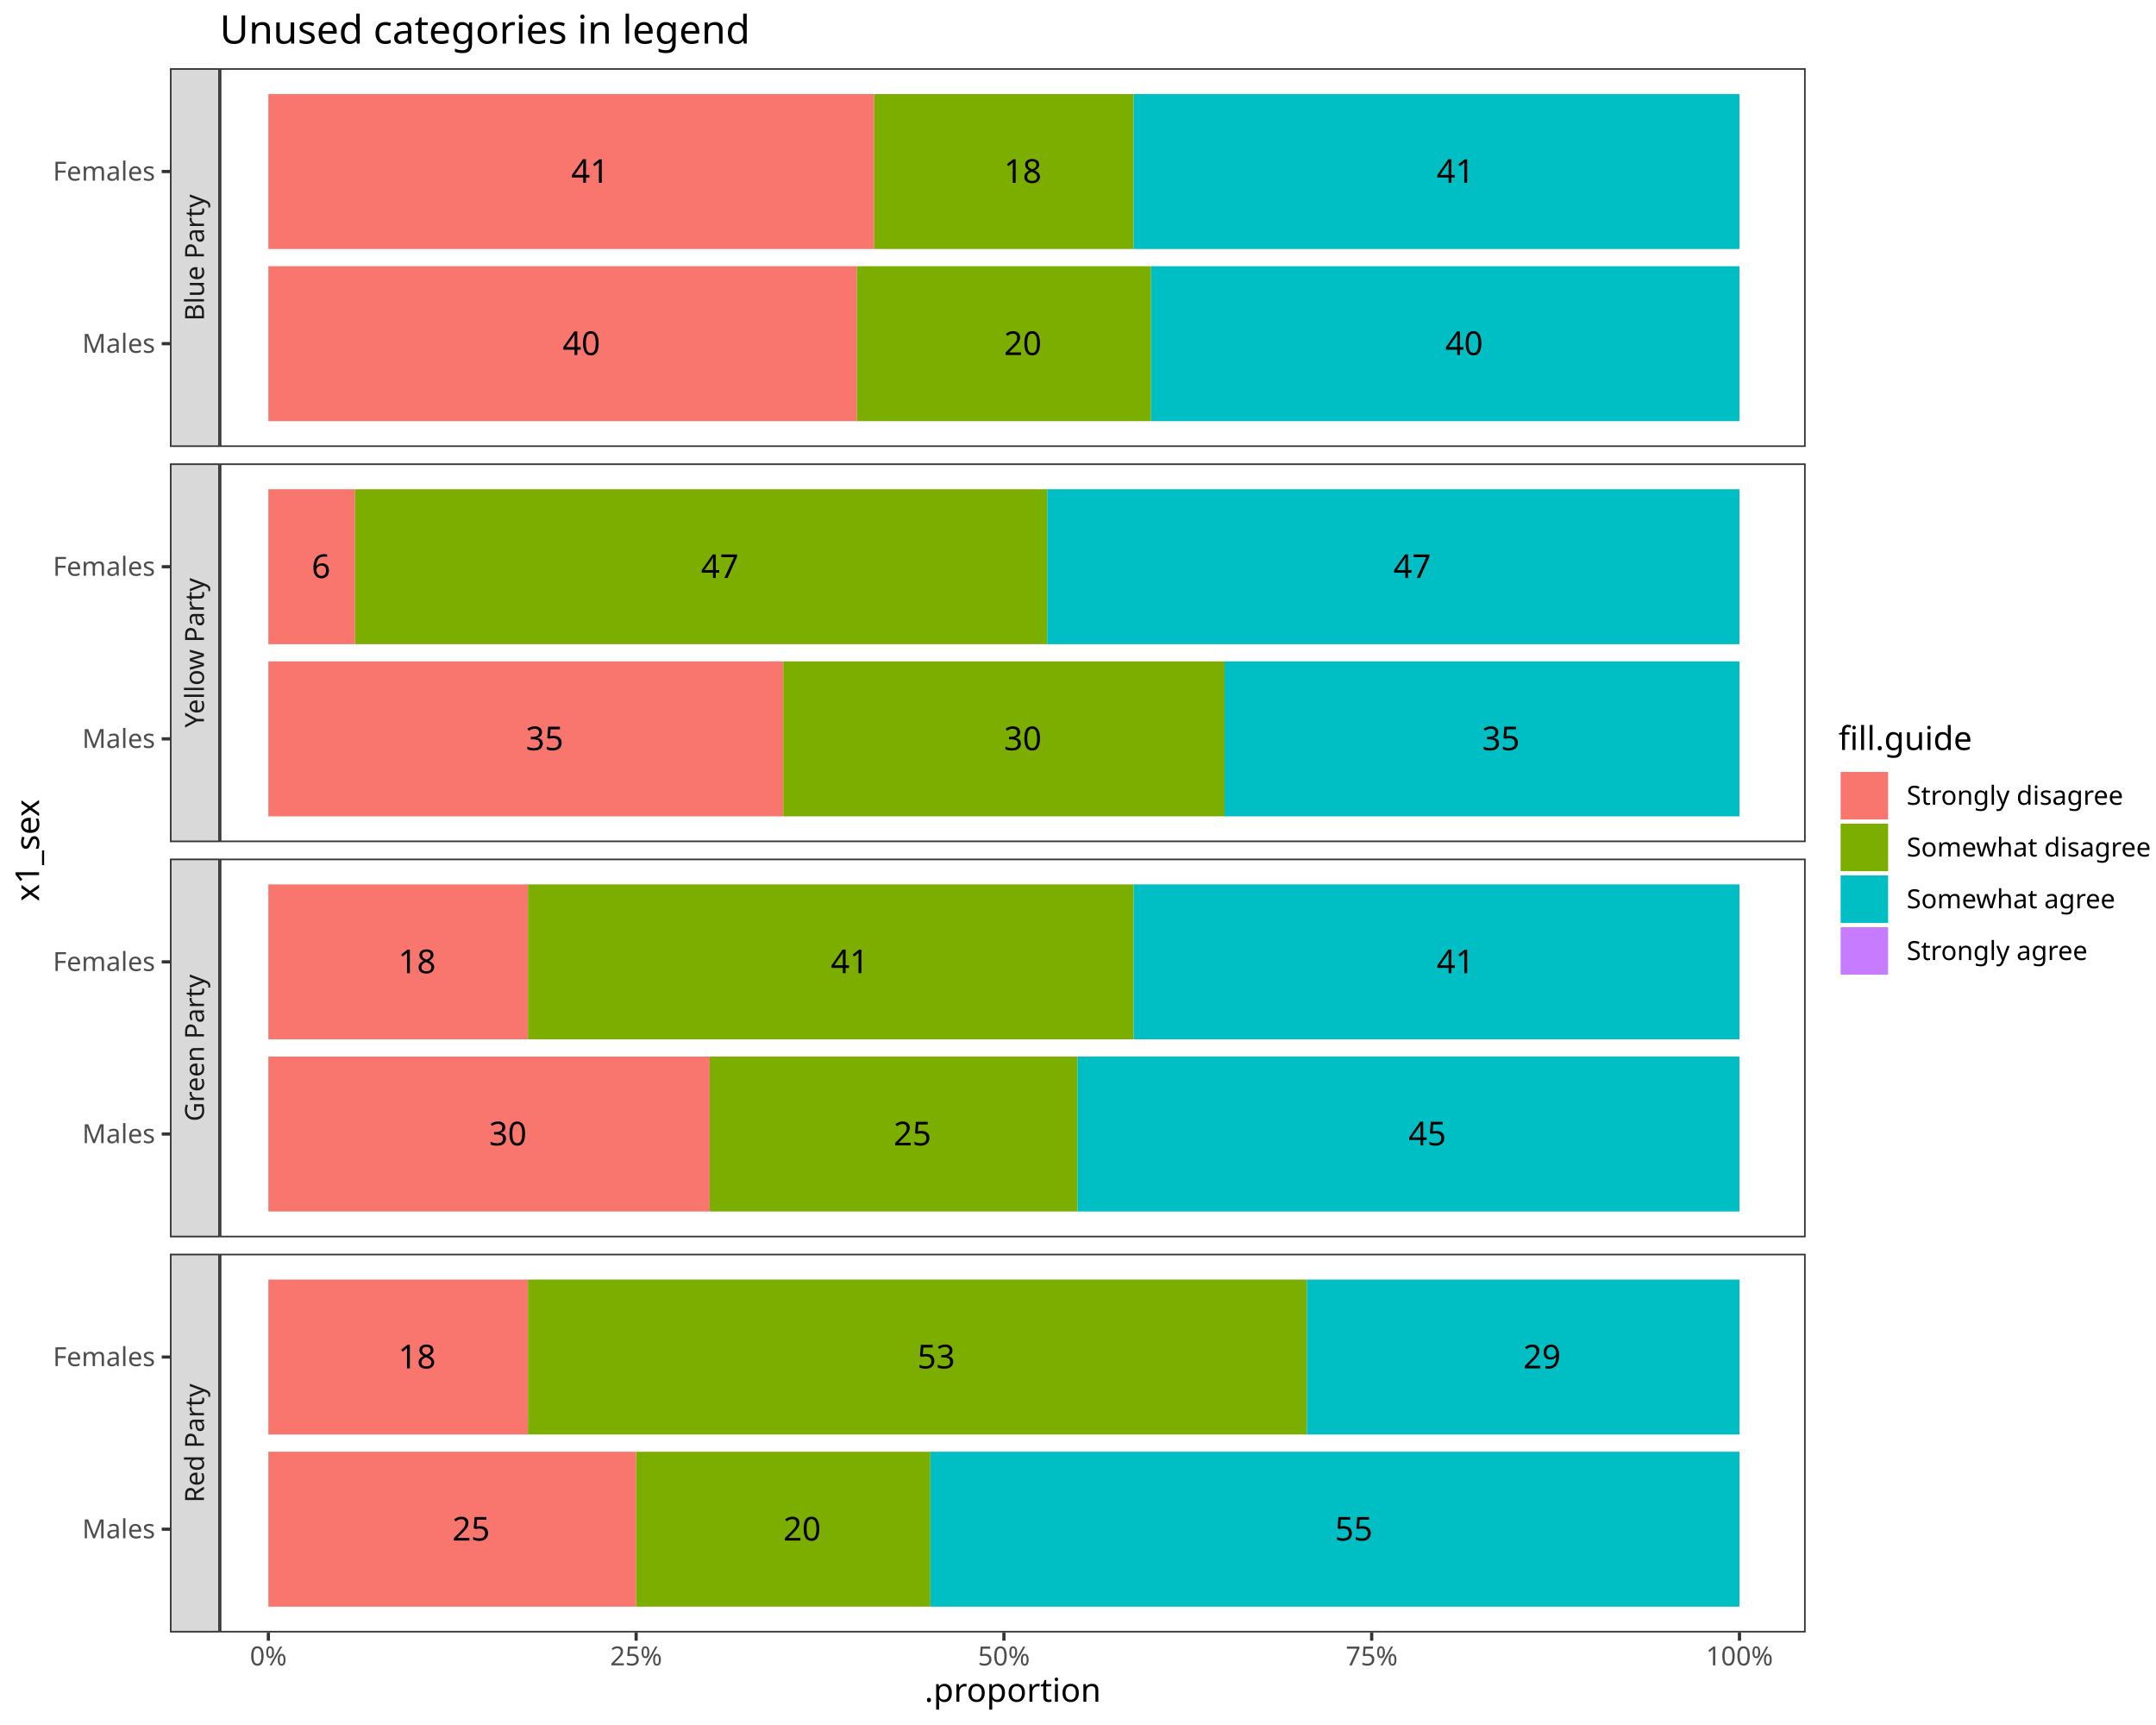
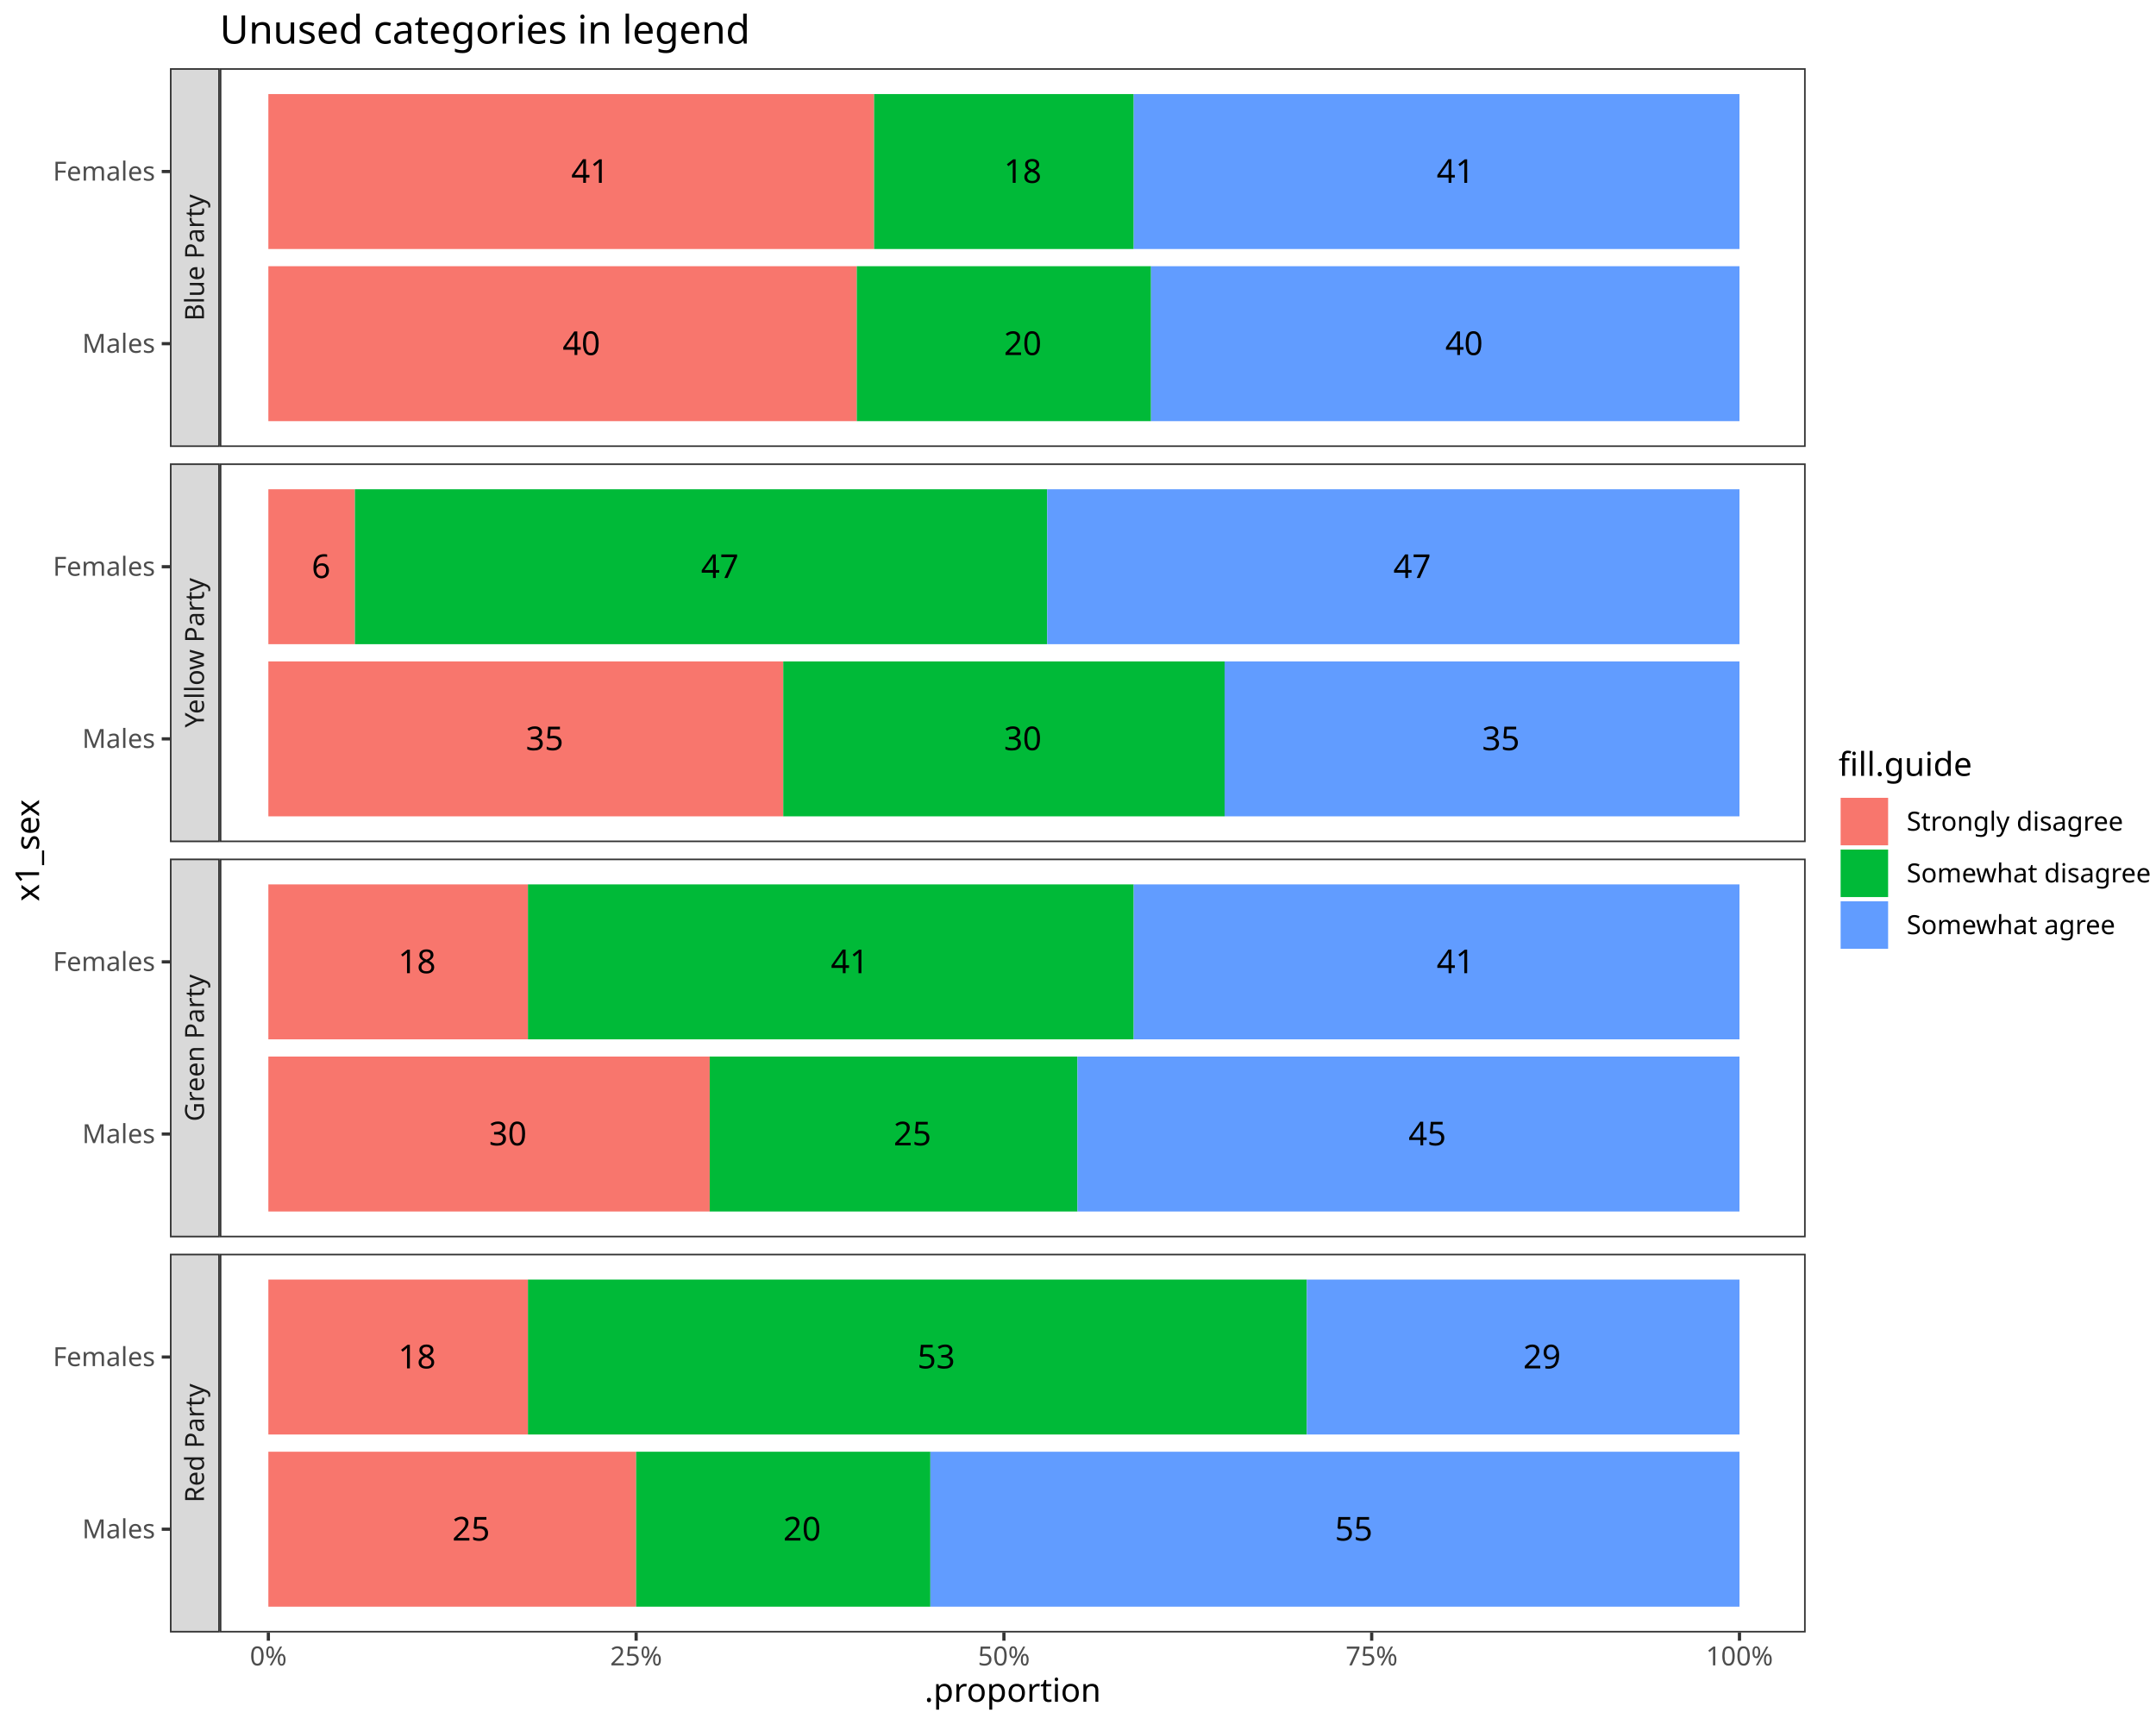
<svg xmlns="http://www.w3.org/2000/svg" class="svglite" data-engine-version="2.0" width="720.00pt" height="576.00pt" viewBox="0 0 720.00 576.00">
  <defs>
    <style type="text/css">
    .svglite line, .svglite polyline, .svglite polygon, .svglite path, .svglite rect, .svglite circle {
      fill: none;
      stroke: #000000;
      stroke-linecap: round;
      stroke-linejoin: round;
      stroke-miterlimit: 10.00;
    }
  </style>
  </defs>
  <rect width="100%" height="100%" style="stroke: none; fill: #FFFFFF;" />
  <defs>
    <clipPath id="cpMC4wMHw3MjAuMDB8MC4wMHw1NzYuMDA=">
      <rect x="0.00" y="0.00" width="720.00" height="576.00" />
    </clipPath>
  </defs>
  <g clip-path="url(#cpMC4wMHw3MjAuMDB8MC4wMHw1NzYuMDA=)">
    <rect x="0.00" y="0.00" width="720.00" height="576.00" style="stroke-width: 1.07; stroke: #FFFFFF; fill: #FFFFFF;" />
  </g>
  <defs>
    <clipPath id="cpNzMuNDB8NjAzLjAxfDIyLjc4fDE0OS4yNg==">
      <rect x="73.40" y="22.78" width="529.61" height="126.47" />
    </clipPath>
  </defs>
  <g clip-path="url(#cpNzMuNDB8NjAzLjAxfDIyLjc4fDE0OS4yNg==)">
    <rect x="73.40" y="22.78" width="529.61" height="126.47" style="stroke-width: 1.07; stroke: none; fill: #FFFFFF;" />
    <rect x="89.62" y="88.89" width="196.51" height="51.74" style="stroke-width: 1.07; stroke: none; stroke-linecap: butt; stroke-linejoin: miter; fill: #F8766D;" />
    <rect x="89.62" y="31.41" width="202.29" height="51.74" style="stroke-width: 1.07; stroke: none; stroke-linecap: butt; stroke-linejoin: miter; fill: #F8766D;" />
-     <rect x="286.13" y="88.89" width="98.26" height="51.74" style="stroke-width: 1.07; stroke: none; stroke-linecap: butt; stroke-linejoin: miter; fill: #7CAE00;" />
-     <rect x="291.91" y="31.41" width="86.70" height="51.74" style="stroke-width: 1.07; stroke: none; stroke-linecap: butt; stroke-linejoin: miter; fill: #7CAE00;" />
-     <rect x="384.39" y="88.89" width="196.51" height="51.74" style="stroke-width: 1.07; stroke: none; stroke-linecap: butt; stroke-linejoin: miter; fill: #00BFC4;" />
-     <rect x="378.61" y="31.41" width="202.29" height="51.74" style="stroke-width: 1.07; stroke: none; stroke-linecap: butt; stroke-linejoin: miter; fill: #00BFC4;" />
+     <rect x="286.13" y="88.89" width="98.26" height="51.74" style="stroke-width: 1.07; stroke: none; stroke-linecap: butt; stroke-linejoin: miter; fill: #00BA38;" />
+     <rect x="291.91" y="31.41" width="86.70" height="51.74" style="stroke-width: 1.07; stroke: none; stroke-linecap: butt; stroke-linejoin: miter; fill: #00BA38;" />
+     <rect x="384.39" y="88.89" width="196.51" height="51.74" style="stroke-width: 1.07; stroke: none; stroke-linecap: butt; stroke-linejoin: miter; fill: #619CFF;" />
+     <rect x="378.61" y="31.41" width="202.29" height="51.74" style="stroke-width: 1.07; stroke: none; stroke-linecap: butt; stroke-linejoin: miter; fill: #619CFF;" />
    <text x="187.87" y="118.55" style="font-size: 11.00px; font-family: sans;" textLength="12.24px" lengthAdjust="spacingAndGlyphs">40</text>
    <text x="190.76" y="61.06" style="font-size: 11.00px; font-family: sans;" textLength="12.24px" lengthAdjust="spacingAndGlyphs">41</text>
    <text x="335.26" y="118.55" style="font-size: 11.00px; font-family: sans;" textLength="12.24px" lengthAdjust="spacingAndGlyphs">20</text>
    <text x="335.26" y="61.06" style="font-size: 11.00px; font-family: sans;" textLength="12.24px" lengthAdjust="spacingAndGlyphs">18</text>
    <text x="482.65" y="118.55" style="font-size: 11.00px; font-family: sans;" textLength="12.24px" lengthAdjust="spacingAndGlyphs">40</text>
    <text x="479.76" y="61.06" style="font-size: 11.00px; font-family: sans;" textLength="12.24px" lengthAdjust="spacingAndGlyphs">41</text>
    <rect x="73.40" y="22.78" width="529.61" height="126.47" style="stroke-width: 1.07; stroke: #333333;" />
  </g>
  <g clip-path="url(#cpMC4wMHw3MjAuMDB8MC4wMHw1NzYuMDA=)">
</g>
  <defs>
    <clipPath id="cpNzMuNDB8NjAzLjAxfDE1NC43NHwyODEuMjE=">
      <rect x="73.40" y="154.74" width="529.61" height="126.47" />
    </clipPath>
  </defs>
  <g clip-path="url(#cpNzMuNDB8NjAzLjAxfDE1NC43NHwyODEuMjE=)">
    <rect x="73.40" y="154.74" width="529.61" height="126.47" style="stroke-width: 1.07; stroke: none; fill: #FFFFFF;" />
    <rect x="89.62" y="220.85" width="171.95" height="51.74" style="stroke-width: 1.07; stroke: none; stroke-linecap: butt; stroke-linejoin: miter; fill: #F8766D;" />
    <rect x="89.62" y="163.36" width="28.90" height="51.74" style="stroke-width: 1.07; stroke: none; stroke-linecap: butt; stroke-linejoin: miter; fill: #F8766D;" />
-     <rect x="261.57" y="220.85" width="147.39" height="51.74" style="stroke-width: 1.07; stroke: none; stroke-linecap: butt; stroke-linejoin: miter; fill: #7CAE00;" />
-     <rect x="118.52" y="163.36" width="231.19" height="51.74" style="stroke-width: 1.07; stroke: none; stroke-linecap: butt; stroke-linejoin: miter; fill: #7CAE00;" />
-     <rect x="408.95" y="220.85" width="171.95" height="51.74" style="stroke-width: 1.07; stroke: none; stroke-linecap: butt; stroke-linejoin: miter; fill: #00BFC4;" />
-     <rect x="349.71" y="163.36" width="231.19" height="51.74" style="stroke-width: 1.07; stroke: none; stroke-linecap: butt; stroke-linejoin: miter; fill: #00BFC4;" />
+     <rect x="261.57" y="220.85" width="147.39" height="51.74" style="stroke-width: 1.07; stroke: none; stroke-linecap: butt; stroke-linejoin: miter; fill: #00BA38;" />
+     <rect x="118.52" y="163.36" width="231.19" height="51.74" style="stroke-width: 1.07; stroke: none; stroke-linecap: butt; stroke-linejoin: miter; fill: #00BA38;" />
+     <rect x="408.95" y="220.85" width="171.95" height="51.74" style="stroke-width: 1.07; stroke: none; stroke-linecap: butt; stroke-linejoin: miter; fill: #619CFF;" />
+     <rect x="349.71" y="163.36" width="231.19" height="51.74" style="stroke-width: 1.07; stroke: none; stroke-linecap: butt; stroke-linejoin: miter; fill: #619CFF;" />
    <text x="175.59" y="250.50" style="font-size: 11.00px; font-family: sans;" textLength="12.24px" lengthAdjust="spacingAndGlyphs">35</text>
    <text x="104.07" y="193.01" style="font-size: 11.00px; font-family: sans;" textLength="6.12px" lengthAdjust="spacingAndGlyphs">6</text>
    <text x="335.26" y="250.50" style="font-size: 11.00px; font-family: sans;" textLength="12.24px" lengthAdjust="spacingAndGlyphs">30</text>
    <text x="234.11" y="193.01" style="font-size: 11.00px; font-family: sans;" textLength="12.24px" lengthAdjust="spacingAndGlyphs">47</text>
    <text x="494.93" y="250.50" style="font-size: 11.00px; font-family: sans;" textLength="12.24px" lengthAdjust="spacingAndGlyphs">35</text>
    <text x="465.31" y="193.01" style="font-size: 11.00px; font-family: sans;" textLength="12.24px" lengthAdjust="spacingAndGlyphs">47</text>
    <rect x="73.40" y="154.74" width="529.61" height="126.47" style="stroke-width: 1.07; stroke: #333333;" />
  </g>
  <g clip-path="url(#cpMC4wMHw3MjAuMDB8MC4wMHw1NzYuMDA=)">
</g>
  <defs>
    <clipPath id="cpNzMuNDB8NjAzLjAxfDI4Ni42OXw0MTMuMTY=">
      <rect x="73.40" y="286.69" width="529.61" height="126.47" />
    </clipPath>
  </defs>
  <g clip-path="url(#cpNzMuNDB8NjAzLjAxfDI4Ni42OXw0MTMuMTY=)">
    <rect x="73.40" y="286.69" width="529.61" height="126.47" style="stroke-width: 1.07; stroke: none; fill: #FFFFFF;" />
    <rect x="89.62" y="352.80" width="147.39" height="51.74" style="stroke-width: 1.07; stroke: none; stroke-linecap: butt; stroke-linejoin: miter; fill: #F8766D;" />
    <rect x="89.62" y="295.31" width="86.70" height="51.74" style="stroke-width: 1.07; stroke: none; stroke-linecap: butt; stroke-linejoin: miter; fill: #F8766D;" />
-     <rect x="237.00" y="352.80" width="122.82" height="51.74" style="stroke-width: 1.07; stroke: none; stroke-linecap: butt; stroke-linejoin: miter; fill: #7CAE00;" />
-     <rect x="176.31" y="295.31" width="202.29" height="51.74" style="stroke-width: 1.07; stroke: none; stroke-linecap: butt; stroke-linejoin: miter; fill: #7CAE00;" />
-     <rect x="359.82" y="352.80" width="221.08" height="51.74" style="stroke-width: 1.07; stroke: none; stroke-linecap: butt; stroke-linejoin: miter; fill: #00BFC4;" />
-     <rect x="378.61" y="295.31" width="202.29" height="51.74" style="stroke-width: 1.07; stroke: none; stroke-linecap: butt; stroke-linejoin: miter; fill: #00BFC4;" />
+     <rect x="237.00" y="352.80" width="122.82" height="51.74" style="stroke-width: 1.07; stroke: none; stroke-linecap: butt; stroke-linejoin: miter; fill: #00BA38;" />
+     <rect x="176.31" y="295.31" width="202.29" height="51.74" style="stroke-width: 1.07; stroke: none; stroke-linecap: butt; stroke-linejoin: miter; fill: #00BA38;" />
+     <rect x="359.82" y="352.80" width="221.08" height="51.74" style="stroke-width: 1.07; stroke: none; stroke-linecap: butt; stroke-linejoin: miter; fill: #619CFF;" />
+     <rect x="378.61" y="295.31" width="202.29" height="51.74" style="stroke-width: 1.07; stroke: none; stroke-linecap: butt; stroke-linejoin: miter; fill: #619CFF;" />
    <text x="163.31" y="382.45" style="font-size: 11.00px; font-family: sans;" textLength="12.24px" lengthAdjust="spacingAndGlyphs">30</text>
    <text x="132.97" y="324.97" style="font-size: 11.00px; font-family: sans;" textLength="12.24px" lengthAdjust="spacingAndGlyphs">18</text>
    <text x="298.41" y="382.45" style="font-size: 11.00px; font-family: sans;" textLength="12.24px" lengthAdjust="spacingAndGlyphs">25</text>
    <text x="277.46" y="324.97" style="font-size: 11.00px; font-family: sans;" textLength="12.24px" lengthAdjust="spacingAndGlyphs">41</text>
    <text x="470.36" y="382.45" style="font-size: 11.00px; font-family: sans;" textLength="12.24px" lengthAdjust="spacingAndGlyphs">45</text>
    <text x="479.76" y="324.97" style="font-size: 11.00px; font-family: sans;" textLength="12.24px" lengthAdjust="spacingAndGlyphs">41</text>
    <rect x="73.40" y="286.69" width="529.61" height="126.47" style="stroke-width: 1.07; stroke: #333333;" />
  </g>
  <g clip-path="url(#cpMC4wMHw3MjAuMDB8MC4wMHw1NzYuMDA=)">
</g>
  <defs>
    <clipPath id="cpNzMuNDB8NjAzLjAxfDQxOC42NHw1NDUuMTE=">
      <rect x="73.40" y="418.64" width="529.61" height="126.47" />
    </clipPath>
  </defs>
  <g clip-path="url(#cpNzMuNDB8NjAzLjAxfDQxOC42NHw1NDUuMTE=)">
    <rect x="73.40" y="418.64" width="529.61" height="126.47" style="stroke-width: 1.07; stroke: none; fill: #FFFFFF;" />
    <rect x="89.62" y="484.75" width="122.82" height="51.74" style="stroke-width: 1.07; stroke: none; stroke-linecap: butt; stroke-linejoin: miter; fill: #F8766D;" />
    <rect x="89.62" y="427.26" width="86.70" height="51.74" style="stroke-width: 1.07; stroke: none; stroke-linecap: butt; stroke-linejoin: miter; fill: #F8766D;" />
-     <rect x="212.44" y="484.75" width="98.26" height="51.74" style="stroke-width: 1.07; stroke: none; stroke-linecap: butt; stroke-linejoin: miter; fill: #7CAE00;" />
-     <rect x="176.31" y="427.26" width="260.09" height="51.74" style="stroke-width: 1.07; stroke: none; stroke-linecap: butt; stroke-linejoin: miter; fill: #7CAE00;" />
-     <rect x="310.70" y="484.75" width="270.21" height="51.74" style="stroke-width: 1.07; stroke: none; stroke-linecap: butt; stroke-linejoin: miter; fill: #00BFC4;" />
-     <rect x="436.41" y="427.26" width="144.50" height="51.74" style="stroke-width: 1.07; stroke: none; stroke-linecap: butt; stroke-linejoin: miter; fill: #00BFC4;" />
+     <rect x="212.44" y="484.75" width="98.26" height="51.74" style="stroke-width: 1.07; stroke: none; stroke-linecap: butt; stroke-linejoin: miter; fill: #00BA38;" />
+     <rect x="176.31" y="427.26" width="260.09" height="51.74" style="stroke-width: 1.07; stroke: none; stroke-linecap: butt; stroke-linejoin: miter; fill: #00BA38;" />
+     <rect x="310.70" y="484.75" width="270.21" height="51.74" style="stroke-width: 1.07; stroke: none; stroke-linecap: butt; stroke-linejoin: miter; fill: #619CFF;" />
+     <rect x="436.41" y="427.26" width="144.50" height="51.74" style="stroke-width: 1.07; stroke: none; stroke-linecap: butt; stroke-linejoin: miter; fill: #619CFF;" />
    <text x="151.03" y="514.41" style="font-size: 11.00px; font-family: sans;" textLength="12.24px" lengthAdjust="spacingAndGlyphs">25</text>
    <text x="132.97" y="456.92" style="font-size: 11.00px; font-family: sans;" textLength="12.24px" lengthAdjust="spacingAndGlyphs">18</text>
    <text x="261.57" y="514.41" style="font-size: 11.00px; font-family: sans;" textLength="12.24px" lengthAdjust="spacingAndGlyphs">20</text>
    <text x="306.36" y="456.92" style="font-size: 11.00px; font-family: sans;" textLength="12.24px" lengthAdjust="spacingAndGlyphs">53</text>
    <text x="445.80" y="514.41" style="font-size: 11.00px; font-family: sans;" textLength="12.24px" lengthAdjust="spacingAndGlyphs">55</text>
    <text x="508.66" y="456.92" style="font-size: 11.00px; font-family: sans;" textLength="12.24px" lengthAdjust="spacingAndGlyphs">29</text>
    <rect x="73.40" y="418.64" width="529.61" height="126.47" style="stroke-width: 1.07; stroke: #333333;" />
  </g>
  <g clip-path="url(#cpMC4wMHw3MjAuMDB8MC4wMHw1NzYuMDA=)">
</g>
  <defs>
    <clipPath id="cpNTYuNzV8NzMuNDB8MjIuNzh8MTQ5LjI2">
      <rect x="56.75" y="22.78" width="16.65" height="126.47" />
    </clipPath>
  </defs>
  <g clip-path="url(#cpNTYuNzV8NzMuNDB8MjIuNzh8MTQ5LjI2)">
    <rect x="56.75" y="22.78" width="16.65" height="126.47" style="stroke-width: 1.07; stroke: #333333; fill: #D9D9D9;" />
    <text transform="translate(68.11,86.02) rotate(-90)" text-anchor="middle" style="font-size: 8.80px; fill: #1A1A1A; font-family: sans;" textLength="40.60px" lengthAdjust="spacingAndGlyphs">Blue Party</text>
  </g>
  <g clip-path="url(#cpMC4wMHw3MjAuMDB8MC4wMHw1NzYuMDA=)">
</g>
  <defs>
    <clipPath id="cpNTYuNzV8NzMuNDB8MTU0Ljc0fDI4MS4yMQ==">
      <rect x="56.75" y="154.74" width="16.65" height="126.47" />
    </clipPath>
  </defs>
  <g clip-path="url(#cpNTYuNzV8NzMuNDB8MTU0Ljc0fDI4MS4yMQ==)">
    <rect x="56.75" y="154.74" width="16.65" height="126.47" style="stroke-width: 1.07; stroke: #333333; fill: #D9D9D9;" />
    <text transform="translate(68.11,217.97) rotate(-90)" text-anchor="middle" style="font-size: 8.80px; fill: #1A1A1A; font-family: sans;" textLength="48.91px" lengthAdjust="spacingAndGlyphs">Yellow Party</text>
  </g>
  <g clip-path="url(#cpMC4wMHw3MjAuMDB8MC4wMHw1NzYuMDA=)">
</g>
  <defs>
    <clipPath id="cpNTYuNzV8NzMuNDB8Mjg2LjY5fDQxMy4xNg==">
      <rect x="56.75" y="286.69" width="16.65" height="126.47" />
    </clipPath>
  </defs>
  <g clip-path="url(#cpNTYuNzV8NzMuNDB8Mjg2LjY5fDQxMy4xNg==)">
    <rect x="56.75" y="286.69" width="16.65" height="126.47" style="stroke-width: 1.07; stroke: #333333; fill: #D9D9D9;" />
    <text transform="translate(68.11,349.92) rotate(-90)" text-anchor="middle" style="font-size: 8.80px; fill: #1A1A1A; font-family: sans;" textLength="47.45px" lengthAdjust="spacingAndGlyphs">Green Party</text>
  </g>
  <g clip-path="url(#cpMC4wMHw3MjAuMDB8MC4wMHw1NzYuMDA=)">
</g>
  <defs>
    <clipPath id="cpNTYuNzV8NzMuNDB8NDE4LjY0fDU0NS4xMQ==">
      <rect x="56.75" y="418.64" width="16.65" height="126.47" />
    </clipPath>
  </defs>
  <g clip-path="url(#cpNTYuNzV8NzMuNDB8NDE4LjY0fDU0NS4xMQ==)">
    <rect x="56.75" y="418.64" width="16.65" height="126.47" style="stroke-width: 1.07; stroke: #333333; fill: #D9D9D9;" />
    <text transform="translate(68.11,481.88) rotate(-90)" text-anchor="middle" style="font-size: 8.80px; fill: #1A1A1A; font-family: sans;" textLength="39.14px" lengthAdjust="spacingAndGlyphs">Red Party</text>
  </g>
  <g clip-path="url(#cpMC4wMHw3MjAuMDB8MC4wMHw1NzYuMDA=)">
    <polyline points="89.62,547.85 89.62,545.11 " style="stroke-width: 1.07; stroke: #333333; stroke-linecap: butt;" />
    <polyline points="212.44,547.85 212.44,545.11 " style="stroke-width: 1.07; stroke: #333333; stroke-linecap: butt;" />
    <polyline points="335.26,547.85 335.26,545.11 " style="stroke-width: 1.07; stroke: #333333; stroke-linecap: butt;" />
    <polyline points="458.08,547.85 458.08,545.11 " style="stroke-width: 1.07; stroke: #333333; stroke-linecap: butt;" />
    <polyline points="580.90,547.85 580.90,545.11 " style="stroke-width: 1.07; stroke: #333333; stroke-linecap: butt;" />
    <text x="89.62" y="556.10" text-anchor="middle" style="font-size: 8.80px; fill: #4D4D4D; font-family: sans;" textLength="12.72px" lengthAdjust="spacingAndGlyphs">0%</text>
    <text x="212.44" y="556.10" text-anchor="middle" style="font-size: 8.80px; fill: #4D4D4D; font-family: sans;" textLength="17.61px" lengthAdjust="spacingAndGlyphs">25%</text>
    <text x="335.26" y="556.10" text-anchor="middle" style="font-size: 8.80px; fill: #4D4D4D; font-family: sans;" textLength="17.61px" lengthAdjust="spacingAndGlyphs">50%</text>
    <text x="458.08" y="556.10" text-anchor="middle" style="font-size: 8.80px; fill: #4D4D4D; font-family: sans;" textLength="17.61px" lengthAdjust="spacingAndGlyphs">75%</text>
    <text x="580.90" y="556.10" text-anchor="middle" style="font-size: 8.80px; fill: #4D4D4D; font-family: sans;" textLength="22.51px" lengthAdjust="spacingAndGlyphs">100%</text>
    <text x="51.82" y="117.79" text-anchor="end" style="font-size: 8.80px; fill: #4D4D4D; font-family: sans;" textLength="23.48px" lengthAdjust="spacingAndGlyphs">Males</text>
    <text x="51.82" y="60.30" text-anchor="end" style="font-size: 8.80px; fill: #4D4D4D; font-family: sans;" textLength="33.75px" lengthAdjust="spacingAndGlyphs">Females</text>
    <polyline points="54.01,114.76 56.75,114.76 " style="stroke-width: 1.07; stroke: #333333; stroke-linecap: butt;" />
    <polyline points="54.01,57.28 56.75,57.28 " style="stroke-width: 1.07; stroke: #333333; stroke-linecap: butt;" />
    <text x="51.82" y="249.74" text-anchor="end" style="font-size: 8.80px; fill: #4D4D4D; font-family: sans;" textLength="23.48px" lengthAdjust="spacingAndGlyphs">Males</text>
    <text x="51.82" y="192.26" text-anchor="end" style="font-size: 8.80px; fill: #4D4D4D; font-family: sans;" textLength="33.75px" lengthAdjust="spacingAndGlyphs">Females</text>
    <polyline points="54.01,246.72 56.75,246.72 " style="stroke-width: 1.07; stroke: #333333; stroke-linecap: butt;" />
    <polyline points="54.01,189.23 56.75,189.23 " style="stroke-width: 1.07; stroke: #333333; stroke-linecap: butt;" />
    <text x="51.82" y="381.70" text-anchor="end" style="font-size: 8.80px; fill: #4D4D4D; font-family: sans;" textLength="23.48px" lengthAdjust="spacingAndGlyphs">Males</text>
    <text x="51.82" y="324.21" text-anchor="end" style="font-size: 8.80px; fill: #4D4D4D; font-family: sans;" textLength="33.75px" lengthAdjust="spacingAndGlyphs">Females</text>
    <polyline points="54.01,378.67 56.75,378.67 " style="stroke-width: 1.07; stroke: #333333; stroke-linecap: butt;" />
    <polyline points="54.01,321.18 56.75,321.18 " style="stroke-width: 1.07; stroke: #333333; stroke-linecap: butt;" />
    <text x="51.82" y="513.65" text-anchor="end" style="font-size: 8.80px; fill: #4D4D4D; font-family: sans;" textLength="23.48px" lengthAdjust="spacingAndGlyphs">Males</text>
    <text x="51.82" y="456.16" text-anchor="end" style="font-size: 8.80px; fill: #4D4D4D; font-family: sans;" textLength="33.75px" lengthAdjust="spacingAndGlyphs">Females</text>
    <polyline points="54.01,510.62 56.75,510.62 " style="stroke-width: 1.07; stroke: #333333; stroke-linecap: butt;" />
    <polyline points="54.01,453.13 56.75,453.13 " style="stroke-width: 1.07; stroke: #333333; stroke-linecap: butt;" />
    <text x="338.21" y="568.24" text-anchor="middle" style="font-size: 11.00px; font-family: sans;" textLength="52.59px" lengthAdjust="spacingAndGlyphs">.proportion</text>
    <text transform="translate(13.05,283.95) rotate(-90)" text-anchor="middle" style="font-size: 11.00px; font-family: sans;" textLength="34.87px" lengthAdjust="spacingAndGlyphs">x1_sex</text>
-     <rect x="613.97" y="241.72" width="100.55" height="84.45" style="stroke-width: 1.07; stroke: none; fill: #FFFFFF;" />
-     <text x="613.97" y="250.43" style="font-size: 11.00px; font-family: sans;" textLength="40.35px" lengthAdjust="spacingAndGlyphs">fill.guide</text>
-     <rect x="613.97" y="257.05" width="17.28" height="17.28" style="stroke-width: 1.07; stroke: none; fill: #FFFFFF;" />
-     <rect x="614.68" y="257.76" width="15.86" height="15.86" style="stroke-width: 1.07; stroke: none; stroke-linecap: butt; stroke-linejoin: miter; fill: #F8766D;" />
-     <rect x="613.97" y="274.33" width="17.28" height="17.28" style="stroke-width: 1.07; stroke: none; fill: #FFFFFF;" />
-     <rect x="614.68" y="275.04" width="15.86" height="15.86" style="stroke-width: 1.07; stroke: none; stroke-linecap: butt; stroke-linejoin: miter; fill: #7CAE00;" />
-     <rect x="613.97" y="291.61" width="17.28" height="17.28" style="stroke-width: 1.07; stroke: none; fill: #FFFFFF;" />
-     <rect x="614.68" y="292.32" width="15.86" height="15.86" style="stroke-width: 1.07; stroke: none; stroke-linecap: butt; stroke-linejoin: miter; fill: #00BFC4;" />
-     <rect x="613.97" y="308.89" width="17.28" height="17.28" style="stroke-width: 1.07; stroke: none; fill: #FFFFFF;" />
-     <rect x="614.68" y="309.60" width="15.86" height="15.86" style="stroke-width: 1.07; stroke: none; stroke-linecap: butt; stroke-linejoin: miter; fill: #C77CFF;" />
-     <text x="636.73" y="268.72" style="font-size: 8.80px; font-family: sans;" textLength="68.49px" lengthAdjust="spacingAndGlyphs">Strongly disagree</text>
-     <text x="636.73" y="286.00" style="font-size: 8.80px; font-family: sans;" textLength="77.79px" lengthAdjust="spacingAndGlyphs">Somewhat disagree</text>
-     <text x="636.73" y="303.28" style="font-size: 8.80px; font-family: sans;" textLength="66.54px" lengthAdjust="spacingAndGlyphs">Somewhat agree</text>
-     <text x="636.73" y="320.56" style="font-size: 8.80px; font-family: sans;" textLength="57.24px" lengthAdjust="spacingAndGlyphs">Strongly agree</text>
+     <rect x="613.97" y="250.36" width="100.55" height="67.17" style="stroke-width: 1.07; stroke: none; fill: #FFFFFF;" />
+     <text x="613.97" y="259.07" style="font-size: 11.00px; font-family: sans;" textLength="40.35px" lengthAdjust="spacingAndGlyphs">fill.guide</text>
+     <rect x="613.97" y="265.69" width="17.28" height="17.28" style="stroke-width: 1.07; stroke: none; fill: #FFFFFF;" />
+     <rect x="614.68" y="266.40" width="15.86" height="15.86" style="stroke-width: 1.07; stroke: none; stroke-linecap: butt; stroke-linejoin: miter; fill: #F8766D;" />
+     <rect x="613.97" y="282.97" width="17.28" height="17.28" style="stroke-width: 1.07; stroke: none; fill: #FFFFFF;" />
+     <rect x="614.68" y="283.68" width="15.86" height="15.86" style="stroke-width: 1.07; stroke: none; stroke-linecap: butt; stroke-linejoin: miter; fill: #00BA38;" />
+     <rect x="613.97" y="300.25" width="17.28" height="17.28" style="stroke-width: 1.07; stroke: none; fill: #FFFFFF;" />
+     <rect x="614.68" y="300.96" width="15.86" height="15.86" style="stroke-width: 1.07; stroke: none; stroke-linecap: butt; stroke-linejoin: miter; fill: #619CFF;" />
+     <text x="636.73" y="277.36" style="font-size: 8.80px; font-family: sans;" textLength="68.49px" lengthAdjust="spacingAndGlyphs">Strongly disagree</text>
+     <text x="636.73" y="294.64" style="font-size: 8.80px; font-family: sans;" textLength="77.79px" lengthAdjust="spacingAndGlyphs">Somewhat disagree</text>
+     <text x="636.73" y="311.92" style="font-size: 8.80px; font-family: sans;" textLength="66.54px" lengthAdjust="spacingAndGlyphs">Somewhat agree</text>
    <text x="73.40" y="14.56" style="font-size: 13.20px; font-family: sans;" textLength="167.33px" lengthAdjust="spacingAndGlyphs">Unused categories in legend</text>
  </g>
</svg>
